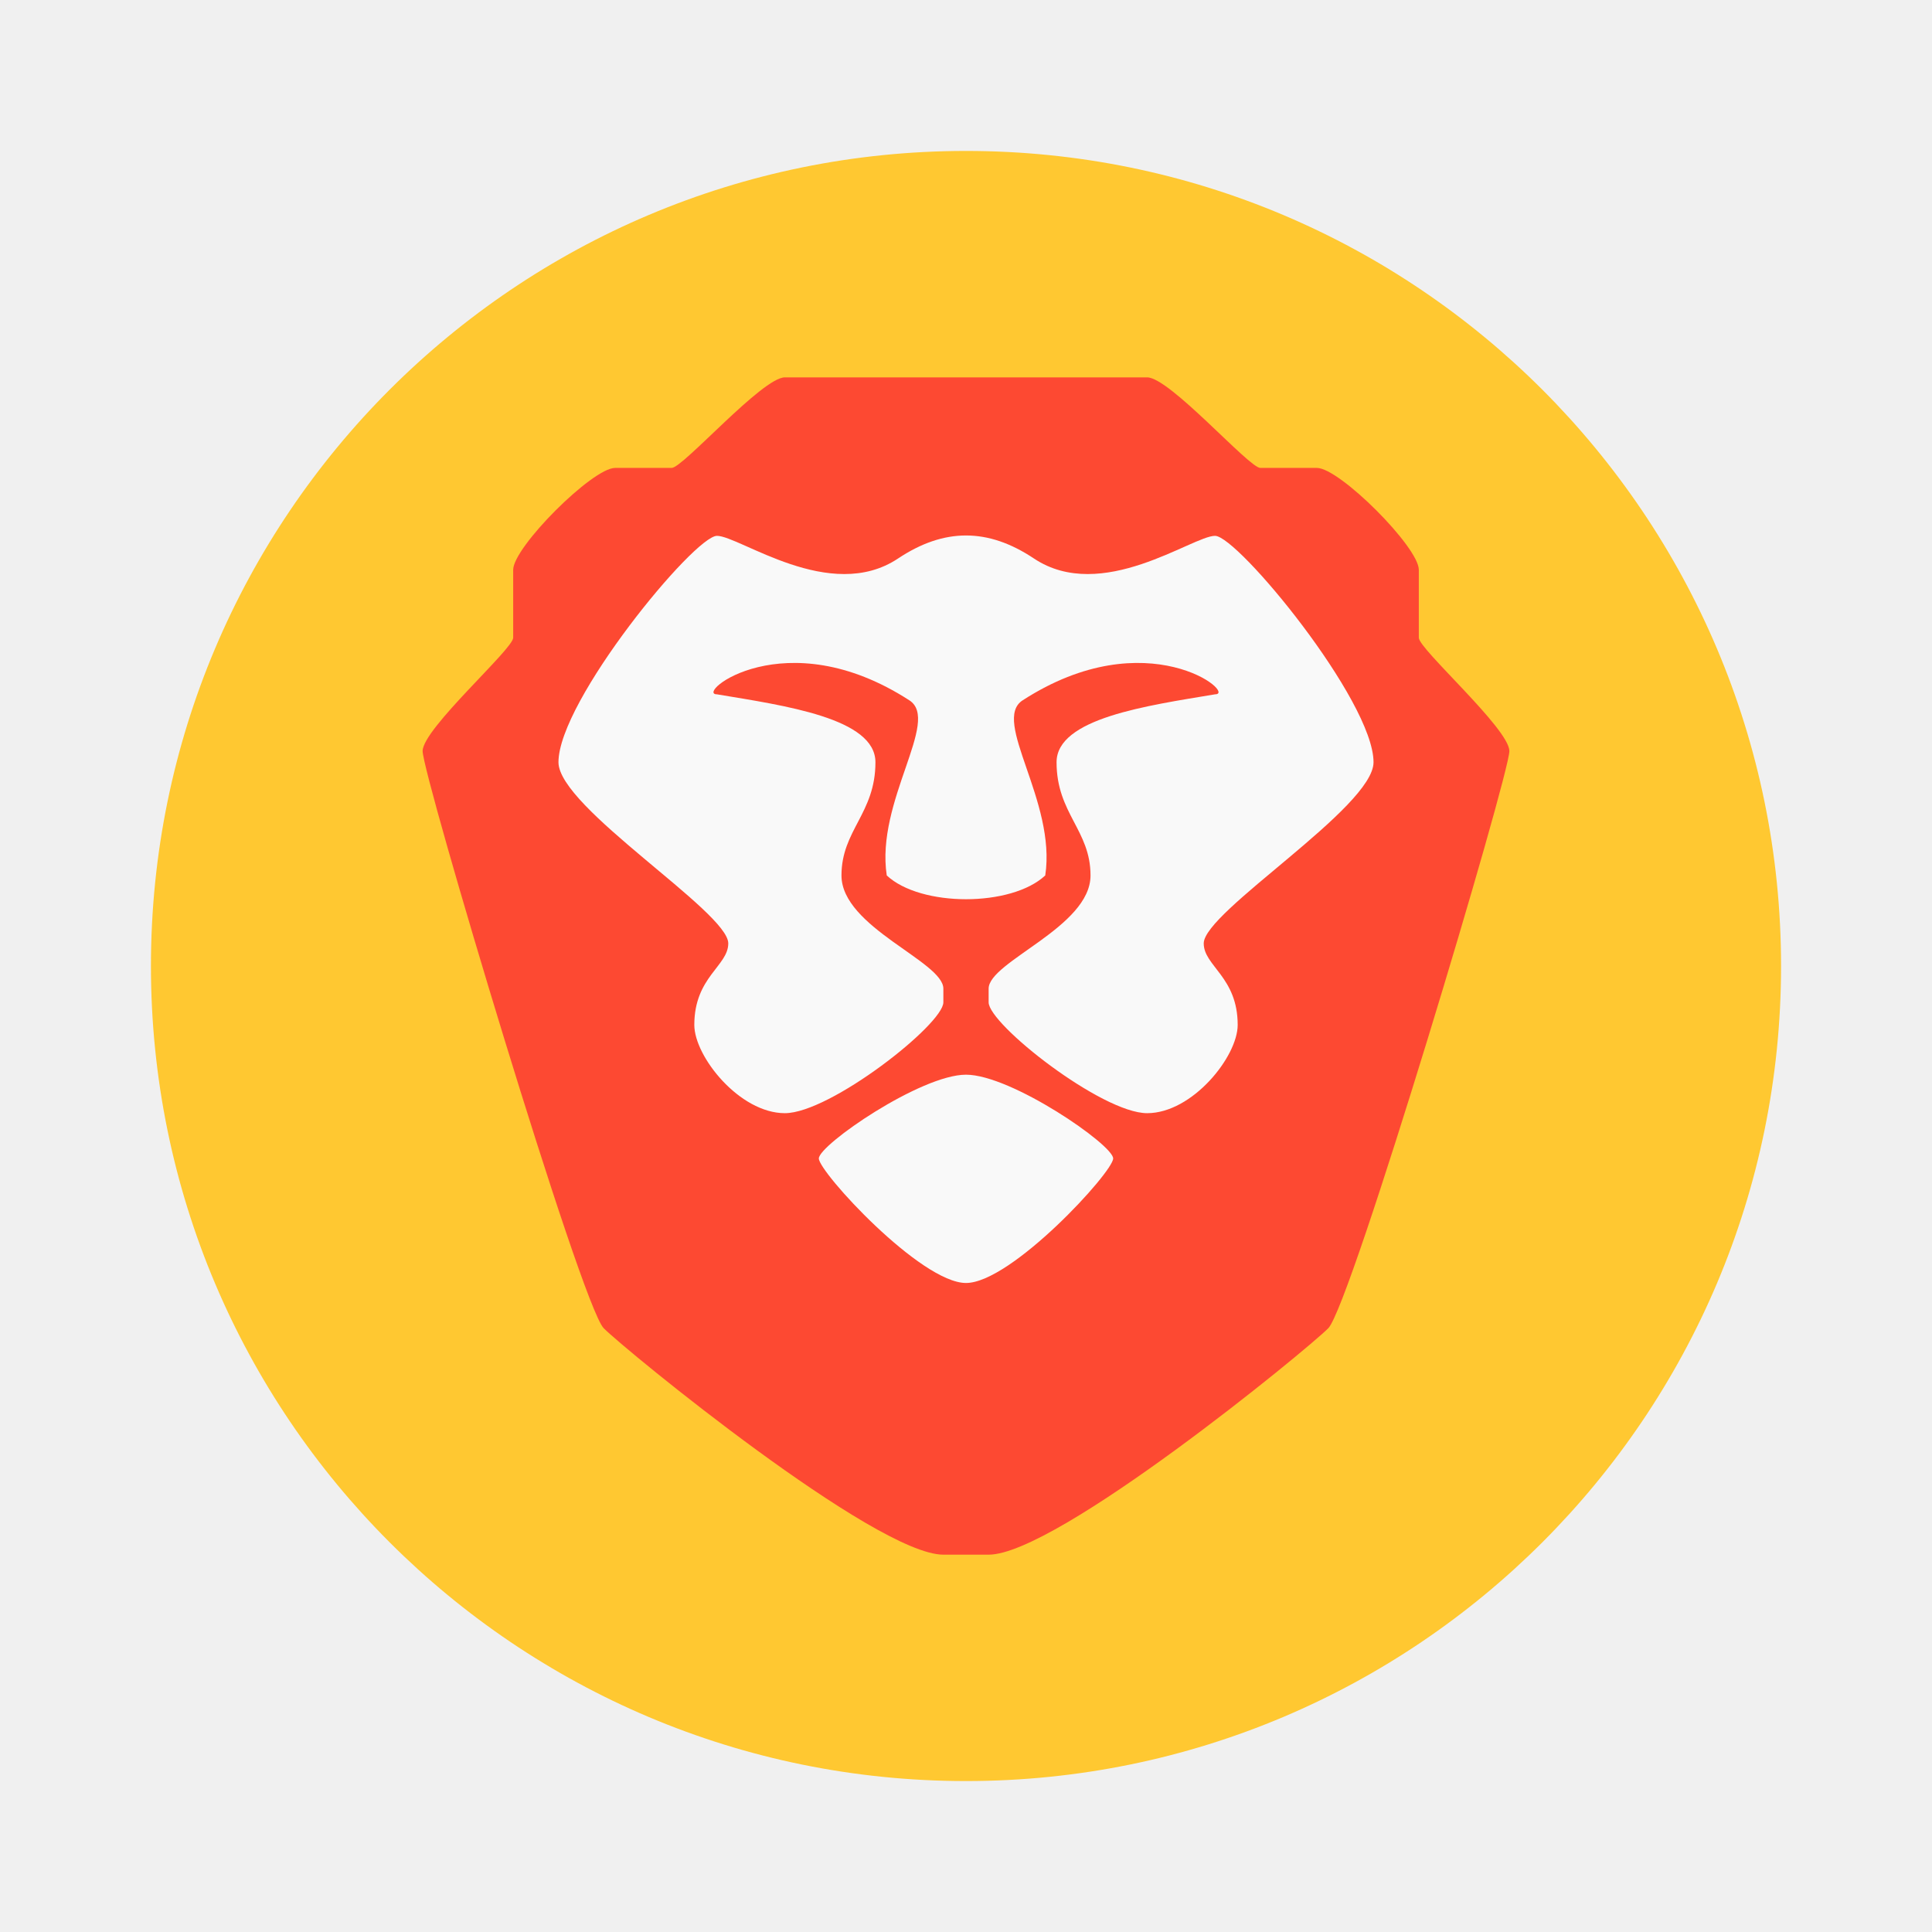
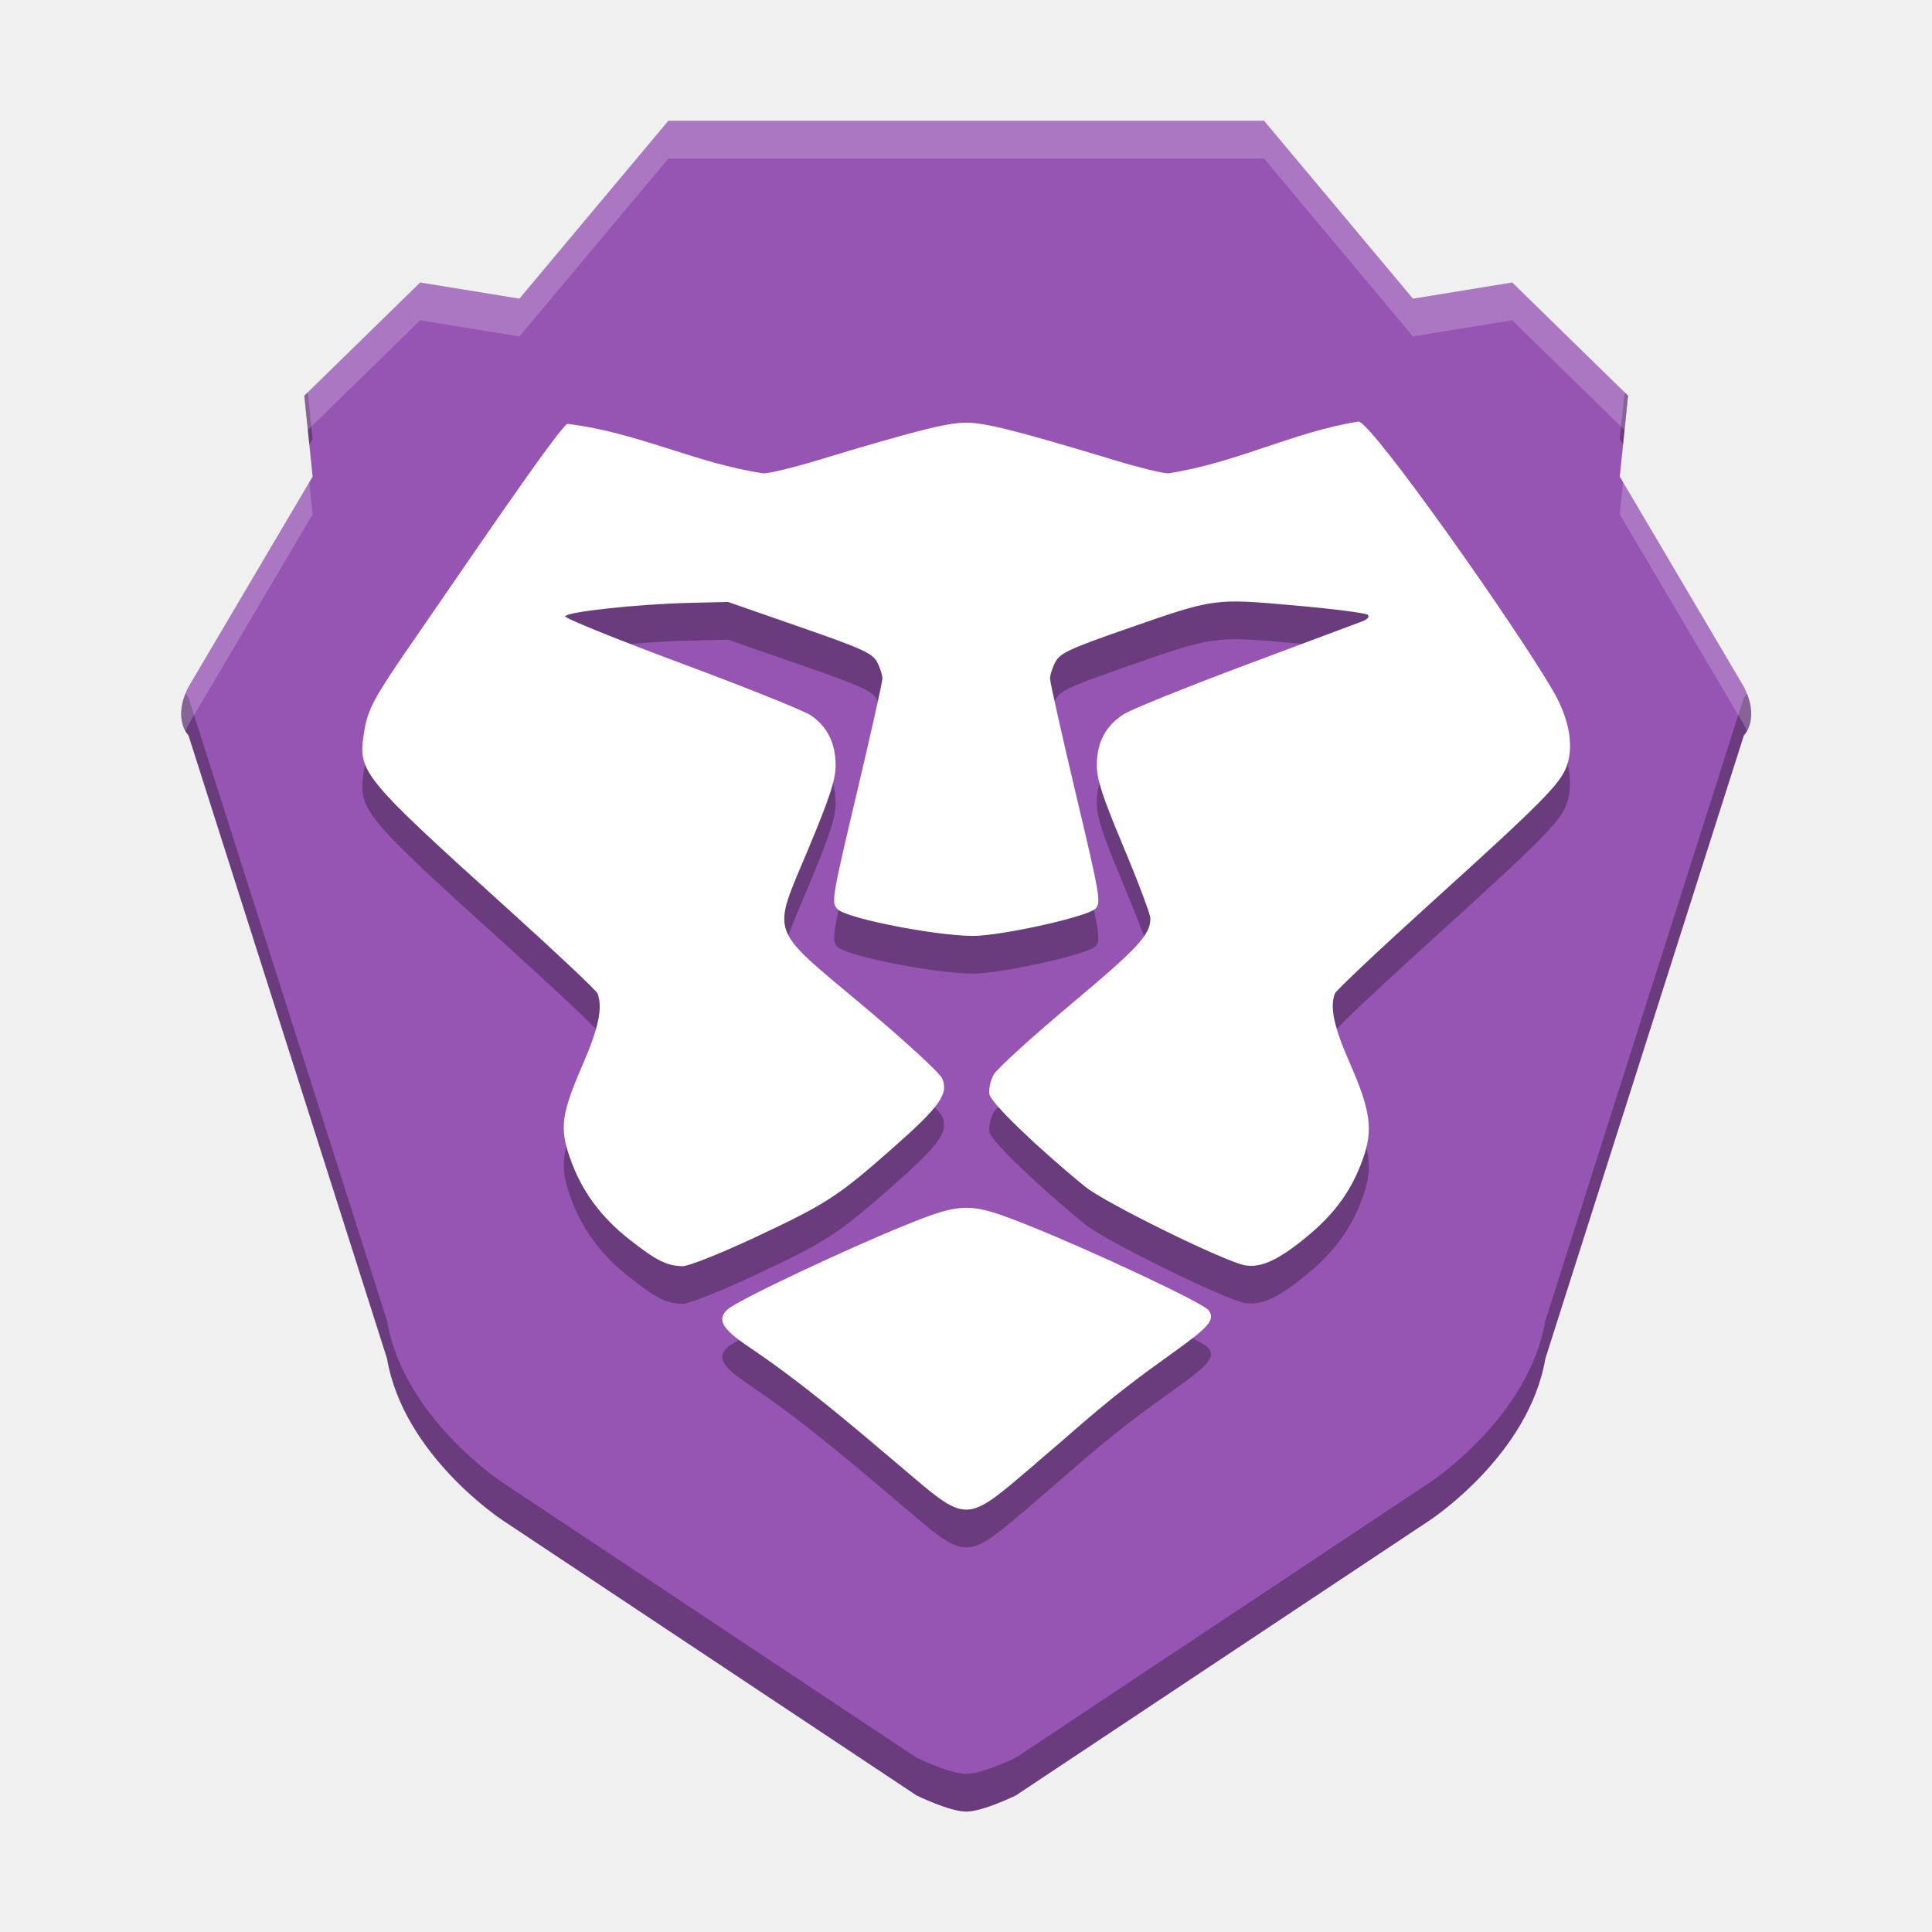
- <svg xmlns="http://www.w3.org/2000/svg" width="64" height="64" version="1.1">
-   <circle cx="32" cy="32" r="27" color="#000000" fill="#ffc831" />
-   <g transform="matrix(1.5 0 0 1.5 -16 -17.918)">
-     <path d="m28 20.279c-0.5 0-2.25 2-2.5 2h-1.25c-0.5 0-2.25 1.75-2.25 2.25v1.5c0 0.25-1.989 2-2 2.5s3.5 12.25 4 12.75 6 5 7.5 5h1c1.5 0 7-4.5 7.5-5s4.01-12.25 4-12.75c-0.011-0.497-2-2.25-2-2.5v-1.5c0-0.5-1.75-2.25-2.25-2.25h-1.25c-0.25 0-2-2-2.5-2z" fill="#fd4932" stroke-width=".667" />
-     <path d="m32 23.771c-0.498 0-0.994 0.171-1.5 0.508-1.5 1-3.5-0.5-4-0.5s-3.5 3.643-3.5 5c0 1 3.75 3.3 3.75 4 0 0.5-0.75 0.74-0.75 1.801 0 0.699 1 1.949 2 1.949s3.502-1.963 3.5-2.449v-0.301c0-0.6-2.25-1.356-2.25-2.5 0-1 0.75-1.37 0.75-2.5 0-0.972-2-1.25-3.5-1.5-0.5 0 1.5-1.645 4.25 0.133 0.696 0.45-0.75 2.229-0.5 3.867 0.375 0.35 1.063 0.525 1.75 0.525 0.688 0 1.375-0.175 1.75-0.525 0.25-1.638-1.196-3.417-0.5-3.867 2.75-1.778 4.75-0.133 4.25-0.133-1.5 0.25-3.5 0.528-3.5 1.5 0 1.13 0.75 1.5 0.75 2.5 0 1.144-2.25 1.9-2.25 2.5v0.301c-2e-3 0.486 2.5 2.449 3.5 2.449s2-1.25 2-1.949c0-1.06-0.75-1.301-0.75-1.801 0-0.7 3.75-3 3.75-4 0-1.357-3-5-3.5-5s-2.5 1.5-4 0.5c-0.506-0.337-1-0.508-1.5-0.508zm0 11.908c-1 0-3.25 1.55-3.25 1.85s2.25 2.75 3.25 2.75 3.25-2.45 3.25-2.75-2.25-1.85-3.25-1.85z" fill="#f9f9f9" stroke-width=".778" />
-   </g>
+ <svg xmlns="http://www.w3.org/2000/svg" width="512" height="512" version="1.1" viewBox="0 0 384 384">
+   <defs>
+     <clipPath>
+       <rect width="384" height="384" />
+     </clipPath>
+     <clipPath>
+       <rect width="384" height="384" />
+     </clipPath>
+     <clipPath>
+       <rect width="384" height="384" />
+     </clipPath>
+     <clipPath>
+       <rect width="384" height="384" />
+     </clipPath>
+     <clipPath>
+       <rect width="384" height="384" />
+     </clipPath>
+     <clipPath>
+       <rect width="384" height="384" />
+     </clipPath>
+     <clipPath>
+       <rect width="384" height="384" />
+     </clipPath>
+     <clipPath>
+       <rect width="384" height="384" />
+     </clipPath>
+     <clipPath>
+       <rect width="384" height="384" />
+     </clipPath>
+     <clipPath>
+       <rect width="384" height="384" />
+     </clipPath>
+     <clipPath>
+       <rect width="384" height="384" />
+     </clipPath>
+     <clipPath>
+       <rect width="384" height="384" />
+     </clipPath>
+     <clipPath>
+       <rect width="384" height="384" />
+     </clipPath>
+     <clipPath>
+       <rect width="384" height="384" />
+     </clipPath>
+     <clipPath>
+       <rect width="384" height="384" />
+     </clipPath>
+     <clipPath>
+       <rect width="384" height="384" />
+     </clipPath>
+     <clipPath>
+       <rect width="384" height="384" />
+     </clipPath>
+     <clipPath>
+       <rect width="384" height="384" />
+     </clipPath>
+     <clipPath>
+       <rect width="384" height="384" />
+     </clipPath>
+     <clipPath>
+       <rect width="384" height="384" />
+     </clipPath>
+     <clipPath>
+       <rect width="384" height="384" />
+     </clipPath>
+     <clipPath>
+       <rect width="384" height="384" />
+     </clipPath>
+     <clipPath>
+       <rect width="384" height="384" />
+     </clipPath>
+     <clipPath>
+       <rect width="384" height="384" />
+     </clipPath>
+     <clipPath>
+       <rect width="384" height="384" />
+     </clipPath>
+     <clipPath>
+       <rect width="384" height="384" />
+     </clipPath>
+     <clipPath>
+       <rect width="384" height="384" />
+     </clipPath>
+     <clipPath>
+       <rect width="384" height="384" />
+     </clipPath>
+     <clipPath>
+       <rect width="384" height="384" />
+     </clipPath>
+     <clipPath>
+       <rect width="384" height="384" />
+     </clipPath>
+     <clipPath>
+       <rect width="384" height="384" />
+     </clipPath>
+     <clipPath>
+       <rect width="384" height="384" />
+     </clipPath>
+     <clipPath>
+       <rect width="384" height="384" />
+     </clipPath>
+     <clipPath>
+       <rect width="384" height="384" />
+     </clipPath>
+     <clipPath>
+       <rect width="384" height="384" />
+     </clipPath>
+     <clipPath>
+       <rect width="384" height="384" />
+     </clipPath>
+     <clipPath>
+       <rect width="384" height="384" />
+     </clipPath>
+     <clipPath>
+       <rect width="384" height="384" />
+     </clipPath>
+     <clipPath>
+       <rect width="384" height="384" />
+     </clipPath>
+     <clipPath>
+       <rect width="384" height="384" />
+     </clipPath>
+     <clipPath>
+       <rect width="384" height="384" />
+     </clipPath>
+     <clipPath>
+       <rect width="384" height="384" />
+     </clipPath>
+     <clipPath>
+       <rect width="384" height="384" />
+     </clipPath>
+     <clipPath>
+       <rect width="384" height="384" />
+     </clipPath>
+     <clipPath>
+       <rect width="384" height="384" />
+     </clipPath>
+     <clipPath>
+       <rect width="384" height="384" />
+     </clipPath>
+     <clipPath>
+       <rect width="384" height="384" />
+     </clipPath>
+     <clipPath>
+       <rect width="384" height="384" />
+     </clipPath>
+     <clipPath>
+       <rect width="384" height="384" />
+     </clipPath>
+     <clipPath>
+       <rect width="384" height="384" />
+     </clipPath>
+     <clipPath id="f">
+       <path d="m111 119h177v23h-177z" />
+     </clipPath>
+     <clipPath>
+       <path d="m368.64 199.88c0-93.234-75.602-168.75-168.75-168.75-93.152 0-168.75 75.516-168.75 168.75s75.598 168.75 168.75 168.75c93.148 0 168.75-75.516 168.75-168.75z" />
+     </clipPath>
+     <clipPath id="d">
+       <path d="m177 130h45v89h-45z" />
+     </clipPath>
+     <clipPath>
+       <path d="m368.64 199.88c0-93.234-75.602-168.75-168.75-168.75-93.152 0-168.75 75.516-168.75 168.75s75.598 168.75 168.75 168.75c93.148 0 168.75-75.516 168.75-168.75z" />
+     </clipPath>
+     <clipPath id="b">
+       <path d="m111 207h177v89h-177z" />
+     </clipPath>
+     <clipPath>
+       <path d="m368.64 199.88c0-93.234-75.602-168.75-168.75-168.75-93.152 0-168.75 75.516-168.75 168.75s75.598 168.75 168.75 168.75c93.148 0 168.75-75.516 168.75-168.75z" />
+     </clipPath>
+     <clipPath id="h">
+       <rect width="384" height="384" />
+     </clipPath>
+     <g clip-path="url(#h)">
+       <g clip-path="url(#f)" />
+       <g clip-path="url(#d)" />
+       <g clip-path="url(#b)" />
+     </g>
+     <clipPath>
+       <rect width="384" height="384" />
+     </clipPath>
+     <clipPath>
+       <rect width="384" height="384" />
+     </clipPath>
+     <clipPath>
+       <rect width="384" height="384" />
+     </clipPath>
+     <clipPath>
+       <rect width="384" height="384" />
+     </clipPath>
+     <clipPath>
+       <rect width="384" height="384" />
+     </clipPath>
+     <clipPath>
+       <rect width="384" height="384" />
+     </clipPath>
+     <clipPath>
+       <rect width="384" height="384" />
+     </clipPath>
+     <clipPath>
+       <rect width="384" height="384" />
+     </clipPath>
+     <clipPath>
+       <rect width="384" height="384" />
+     </clipPath>
+     <clipPath>
+       <rect width="384" height="384" />
+     </clipPath>
+     <clipPath>
+       <rect width="384" height="384" />
+     </clipPath>
+     <clipPath>
+       <rect width="384" height="384" />
+     </clipPath>
+     <clipPath>
+       <rect width="384" height="384" />
+     </clipPath>
+     <clipPath>
+       <rect width="384" height="384" />
+     </clipPath>
+     <clipPath>
+       <rect width="384" height="384" />
+     </clipPath>
+     <clipPath>
+       <rect width="384" height="384" />
+     </clipPath>
+     <clipPath>
+       <rect width="384" height="384" />
+     </clipPath>
+     <clipPath>
+       <rect width="384" height="384" />
+     </clipPath>
+     <clipPath>
+       <rect width="384" height="384" />
+     </clipPath>
+     <clipPath>
+       <rect width="384" height="384" />
+     </clipPath>
+     <clipPath>
+       <rect width="384" height="384" />
+     </clipPath>
+     <clipPath>
+       <rect width="384" height="384" />
+     </clipPath>
+     <clipPath>
+       <rect width="384" height="384" />
+     </clipPath>
+     <clipPath>
+       <rect width="384" height="384" />
+     </clipPath>
+     <clipPath>
+       <rect width="384" height="384" />
+     </clipPath>
+     <clipPath>
+       <rect width="384" height="384" />
+     </clipPath>
+     <clipPath>
+       <rect width="384" height="384" />
+     </clipPath>
+     <clipPath>
+       <rect width="384" height="384" />
+     </clipPath>
+     <clipPath>
+       <rect width="384" height="384" />
+     </clipPath>
+     <clipPath>
+       <rect width="384" height="384" />
+     </clipPath>
+     <clipPath>
+       <rect width="384" height="384" />
+     </clipPath>
+     <clipPath>
+       <rect width="384" height="384" />
+     </clipPath>
+     <clipPath>
+       <rect width="384" height="384" />
+     </clipPath>
+     <clipPath>
+       <rect width="384" height="384" />
+     </clipPath>
+     <clipPath>
+       <rect width="384" height="384" />
+     </clipPath>
+     <clipPath>
+       <rect width="384" height="384" />
+     </clipPath>
+     <clipPath>
+       <rect width="384" height="384" />
+     </clipPath>
+     <clipPath>
+       <rect width="384" height="384" />
+     </clipPath>
+     <clipPath>
+       <rect width="384" height="384" />
+     </clipPath>
+     <clipPath>
+       <rect width="384" height="384" />
+     </clipPath>
+     <clipPath>
+       <rect width="384" height="384" />
+     </clipPath>
+     <clipPath>
+       <rect width="384" height="384" />
+     </clipPath>
+     <clipPath>
+       <rect width="384" height="384" />
+     </clipPath>
+     <clipPath>
+       <rect width="384" height="384" />
+     </clipPath>
+     <clipPath>
+       <rect width="384" height="384" />
+     </clipPath>
+     <clipPath>
+       <rect width="384" height="384" />
+     </clipPath>
+     <clipPath>
+       <rect width="384" height="384" />
+     </clipPath>
+     <clipPath>
+       <rect width="384" height="384" />
+     </clipPath>
+     <clipPath>
+       <rect width="384" height="384" />
+     </clipPath>
+     <clipPath>
+       <rect width="384" height="384" />
+     </clipPath>
+     <clipPath>
+       <rect width="384" height="384" />
+     </clipPath>
+     <clipPath>
+       <rect width="384" height="384" />
+     </clipPath>
+     <clipPath>
+       <rect width="384" height="384" />
+     </clipPath>
+     <clipPath>
+       <rect width="384" height="384" />
+     </clipPath>
+     <clipPath>
+       <rect width="384" height="384" />
+     </clipPath>
+     <clipPath>
+       <rect width="384" height="384" />
+     </clipPath>
+     <clipPath>
+       <rect width="384" height="384" />
+     </clipPath>
+     <clipPath>
+       <rect width="384" height="384" />
+     </clipPath>
+     <clipPath>
+       <rect width="384" height="384" />
+     </clipPath>
+     <clipPath>
+       <rect width="384" height="384" />
+     </clipPath>
+     <clipPath>
+       <rect width="384" height="384" />
+     </clipPath>
+     <clipPath id="e">
+       <path d="m111 119h177v23h-177z" />
+     </clipPath>
+     <clipPath>
+       <path d="m368.64 199.88c0-93.234-75.602-168.75-168.75-168.75-93.152 0-168.75 75.516-168.75 168.75s75.598 168.75 168.75 168.75c93.148 0 168.75-75.516 168.75-168.75z" />
+     </clipPath>
+     <clipPath id="c">
+       <path d="m177 130h45v89h-45z" />
+     </clipPath>
+     <clipPath>
+       <path d="m368.64 199.88c0-93.234-75.602-168.75-168.75-168.75-93.152 0-168.75 75.516-168.75 168.75s75.598 168.75 168.75 168.75c93.148 0 168.75-75.516 168.75-168.75z" />
+     </clipPath>
+     <clipPath id="a">
+       <path d="m111 207h177v89h-177z" />
+     </clipPath>
+     <clipPath>
+       <path d="m368.64 199.88c0-93.234-75.602-168.75-168.75-168.75-93.152 0-168.75 75.516-168.75 168.75s75.598 168.75 168.75 168.75c93.148 0 168.75-75.516 168.75-168.75z" />
+     </clipPath>
+     <clipPath id="g">
+       <rect width="384" height="384" />
+     </clipPath>
+     <g clip-path="url(#g)">
+       <g clip-path="url(#e)" />
+       <g clip-path="url(#c)" />
+       <g clip-path="url(#a)" />
+     </g>
+     <clipPath>
+       <rect width="384" height="384" />
+     </clipPath>
+     <clipPath>
+       <rect width="384" height="384" />
+     </clipPath>
+     <clipPath>
+       <rect width="384" height="384" />
+     </clipPath>
+     <clipPath>
+       <rect width="384" height="384" />
+     </clipPath>
+     <clipPath>
+       <rect width="384" height="384" />
+     </clipPath>
+     <clipPath>
+       <rect width="384" height="384" />
+     </clipPath>
+     <clipPath>
+       <rect width="384" height="384" />
+     </clipPath>
+     <clipPath>
+       <rect width="384" height="384" />
+     </clipPath>
+     <clipPath>
+       <rect width="384" height="384" />
+     </clipPath>
+     <clipPath>
+       <rect width="384" height="384" />
+     </clipPath>
+     <clipPath>
+       <rect width="384" height="384" />
+     </clipPath>
+   </defs>
+   <path d="m132.84 24.004-29.598 35.363-19.73-3.215-23.023 22.504 1.645 16.074-24.664 41.793c-3.289 6.43 0 9.645 0 9.645l39.465 123.88c3.289 19.293 23.02 32.152 23.02 32.152l82.219 54.652s6.578 3.215 9.867 3.215 9.863-3.215 9.863-3.215l82.219-54.652s19.734-12.859 23.02-32.152l39.465-123.88s3.289-3.215 0-9.645l-24.664-41.793 1.645-16.074-23.02-22.504-19.734 3.215-29.598-35.363z" fill="#9755b3" fill-rule="evenodd" />
+   <path d="m205.81 298.41c10.711-9.086 13.738-12.355 27.035-21.84 7.481-5.332 8.66-6.691 7.438-8.578-0.977-1.512-23.914-12.141-35.453-16.766-12.137-4.867-13.41-4.871-25.188-0.094-10.555 4.269-33.113 14.773-35.105 16.691-2.059 1.977-1.023 3.793 4.164 7.289 10.688 7.203 20.32 15.402 29.977 23.602 13.93 11.828 12.848 11.836 27.133-0.273zm-55.992-44.855c14.488-6.785 16.652-8.188 27.727-17.961 9.309-8.215 11.031-10.66 9.707-13.773-0.449-1.051-7.445-7.484-15.547-14.285-19.148-16.082-18.344-13.816-11.059-31.273 4.328-10.367 5.457-13.836 5.441-16.707-0.023-4.348-1.641-7.602-4.891-9.855-1.316-0.91-12.887-5.562-25.711-10.328-12.824-4.769-23.242-8.988-23.152-9.375 0.207-0.883 14.348-2.414 24.613-2.672l7.766-0.18 14.273 4.965c12.457 4.332 14.414 5.223 15.348 6.981 0.59 1.109 1.062 2.602 1.051 3.312-8e-3 0.711-2.316 11.012-5.129 22.891-4.926 20.801-5.062 21.641-3.781 22.91 2.031 2.016 21.941 5.746 28.156 5.273 7.102-0.543 21.605-3.906 23.074-5.352 1.184-1.168 0.957-2.496-3.867-22.832-2.816-11.879-5.125-22.18-5.137-22.891-8e-3 -0.711 0.469-2.207 1.062-3.324 0.934-1.762 2.773-2.621 13.867-6.488 17.883-6.234 17.52-6.184 33.77-4.746 7.578 0.668 14.082 1.504 14.453 1.852 0.398 0.363-0.062 0.906-1.109 1.309-0.98 0.363-11.438 4.281-23.234 8.688-11.797 4.41-22.684 8.812-24.199 9.785-3.559 2.293-5.285 5.566-5.309 10.062-0.012 2.844 1.105 6.285 5.316 16.32 2.934 6.996 5.332 13.375 5.332 14.18 0 3.242-2.426 5.867-15.887 17.145-7.734 6.484-14.602 12.738-15.258 13.906-0.656 1.164-1.031 2.945-0.836 3.949 0.34 1.73 9.605 10.652 19.039 18.34 3.961 3.223 27.961 15.016 31.805 15.621 3.223 0.508 6.664-1.098 12.293-5.75 5.523-4.559 8.816-9.121 11.051-15.32 2.102-5.812 1.574-9.73-2.578-19.152-3.168-7.188-4.008-11.133-2.945-13.828 0.246-0.617 8.812-8.699 19.043-17.957 22.285-20.168 25.859-23.781 27.078-27.383 1.359-4.004 0.402-9.27-2.644-14.57-7.285-12.676-36.238-53.754-38.805-53.754-13.227 2.141-23.867 8.105-37.801 10.301-1.094 0-5.754-1.137-10.352-2.527-19.637-5.938-26.008-7.551-29.809-7.551-3.805 0-10.172 1.617-29.812 7.551-4.598 1.391-9.309 2.527-10.465 2.527-13.727-2.055-24.801-8.109-39.008-9.848-2.215 1.473-21.02 29.273-29.164 41.02-9.578 13.812-10.543 15.59-11.32 20.852-1.09 7.359-0.062 8.598 28.551 34.441 9.625 8.691 17.695 16.301 17.934 16.906 1.074 2.723 0.227 6.836-2.894 14.031-4.285 9.879-4.672 12.625-2.602 18.59 2.25 6.488 6.062 11.734 11.824 16.266 5.356 4.211 7.426 5.25 10.586 5.32 1.133 0.023 7.496-2.504 14.145-5.613z" opacity=".3" />
+   <path d="m205.81 290.91c10.711-9.086 13.738-12.355 27.035-21.84 7.481-5.332 8.66-6.691 7.438-8.578-0.977-1.512-23.914-12.141-35.453-16.766-12.137-4.867-13.41-4.871-25.188-0.094-10.555 4.269-33.113 14.773-35.105 16.691-2.059 1.977-1.023 3.793 4.164 7.289 10.688 7.203 20.32 15.402 29.977 23.602 13.93 11.828 12.848 11.836 27.133-0.273zm-55.992-44.855c14.488-6.785 16.652-8.188 27.727-17.961 9.309-8.215 11.031-10.66 9.707-13.773-0.449-1.051-7.445-7.484-15.547-14.285-19.148-16.082-18.344-13.816-11.059-31.273 4.328-10.367 5.457-13.836 5.441-16.707-0.023-4.348-1.641-7.602-4.891-9.855-1.316-0.91-12.887-5.562-25.711-10.328-12.824-4.769-23.242-8.988-23.152-9.375 0.207-0.883 14.348-2.414 24.613-2.672l7.766-0.18 14.273 4.965c12.457 4.332 14.414 5.223 15.348 6.981 0.59 1.109 1.062 2.602 1.051 3.312-8e-3 0.711-2.316 11.012-5.129 22.891-4.926 20.801-5.062 21.641-3.781 22.91 2.031 2.016 21.941 5.746 28.156 5.273 7.102-0.543 21.605-3.906 23.074-5.352 1.184-1.168 0.957-2.496-3.867-22.832-2.816-11.879-5.125-22.18-5.137-22.891-8e-3 -0.711 0.469-2.207 1.062-3.324 0.934-1.762 2.773-2.621 13.867-6.488 17.883-6.234 17.52-6.184 33.77-4.746 7.578 0.668 14.082 1.504 14.453 1.852 0.398 0.363-0.062 0.906-1.109 1.309-0.98 0.363-11.438 4.281-23.234 8.688-11.797 4.41-22.684 8.812-24.199 9.785-3.559 2.293-5.285 5.566-5.309 10.062-0.012 2.844 1.105 6.285 5.316 16.32 2.934 6.996 5.332 13.375 5.332 14.18 0 3.242-2.426 5.867-15.887 17.145-7.734 6.484-14.602 12.738-15.258 13.906-0.656 1.164-1.031 2.945-0.836 3.949 0.34 1.73 9.605 10.652 19.039 18.34 3.961 3.223 27.961 15.016 31.805 15.621 3.223 0.508 6.664-1.098 12.293-5.75 5.523-4.559 8.816-9.121 11.051-15.32 2.102-5.812 1.574-9.73-2.578-19.152-3.168-7.188-4.008-11.133-2.945-13.828 0.246-0.617 8.812-8.699 19.043-17.957 22.285-20.168 25.859-23.781 27.078-27.383 1.359-4.004 0.402-9.27-2.644-14.57-7.285-12.676-36.238-53.754-38.805-53.754-13.227 2.141-23.867 8.105-37.801 10.301-1.094 0-5.754-1.137-10.352-2.527-19.637-5.938-26.008-7.551-29.809-7.551-3.805 0-10.172 1.617-29.812 7.551-4.598 1.391-9.309 2.527-10.465 2.527-13.727-2.055-24.801-8.109-39.008-9.848-2.215 1.473-21.02 29.273-29.164 41.02-9.578 13.812-10.543 15.59-11.32 20.852-1.09 7.359-0.062 8.598 28.551 34.441 9.625 8.691 17.695 16.301 17.934 16.906 1.074 2.723 0.227 6.836-2.894 14.031-4.285 9.879-4.672 12.625-2.602 18.59 2.25 6.488 6.062 11.734 11.824 16.266 5.356 4.211 7.426 5.25 10.586 5.32 1.133 0.023 7.496-2.504 14.145-5.613z" fill="#fff" />
+   <path transform="scale(.75)" d="m81.58 103.96-0.93 0.91 1.32 12.91 0.873-1.478-1.264-12.342zm348.94 0.002-1.262 12.34 0.871 1.477 1.32-12.908-0.93-0.908zm-381.35 79.801c-2.993 7.411 0.789 11.123 0.789 11.123l52.619 165.18c4.385 25.724 30.693 42.869 30.693 42.869l109.62 72.869s8.771 4.287 13.156 4.287c4.385 0 13.15-4.287 13.15-4.287l109.62-72.869s26.313-17.145 30.693-42.869l52.619-165.18s3.782-3.712 0.789-11.123c-0.416 0.72-0.789 1.123-0.789 1.123l-52.619 165.18c-4.38 25.724-30.693 42.869-30.693 42.869l-109.62 72.869c1e-5 0-8.765 4.287-13.15 4.287-4.385 0-13.156-4.287-13.156-4.287l-109.62-72.869s-26.308-17.145-30.693-42.869l-52.619-165.18s-0.373-0.403-0.789-1.123z" fill-rule="evenodd" opacity=".3" stroke-width="1.333" />
+   <path transform="scale(.75)" d="m177.12 32.006-39.463 47.15-26.307-4.287-30.699 30.006 0.93 9.09 29.77-29.096 26.307 4.287 39.463-47.15h157.86l39.465 47.15 26.312-4.287 29.762 29.098 0.93-9.092-30.691-30.006-26.312 4.287-39.465-47.15h-157.86zm253.01 95.777-0.871 8.523 32.885 55.725c0.308 0.602 0.563 1.177 0.789 1.736 1.02-1.764 2.325-5.648-0.789-11.736l-32.014-54.248zm-348.16 0.002-32.012 54.246c-3.115 6.088-1.81 9.972-0.789 11.736 0.226-0.56 0.481-1.134 0.789-1.736l32.885-55.725-0.873-8.521z" fill="#fff" fill-rule="evenodd" opacity=".2" stroke-width="1.333" />
</svg>
